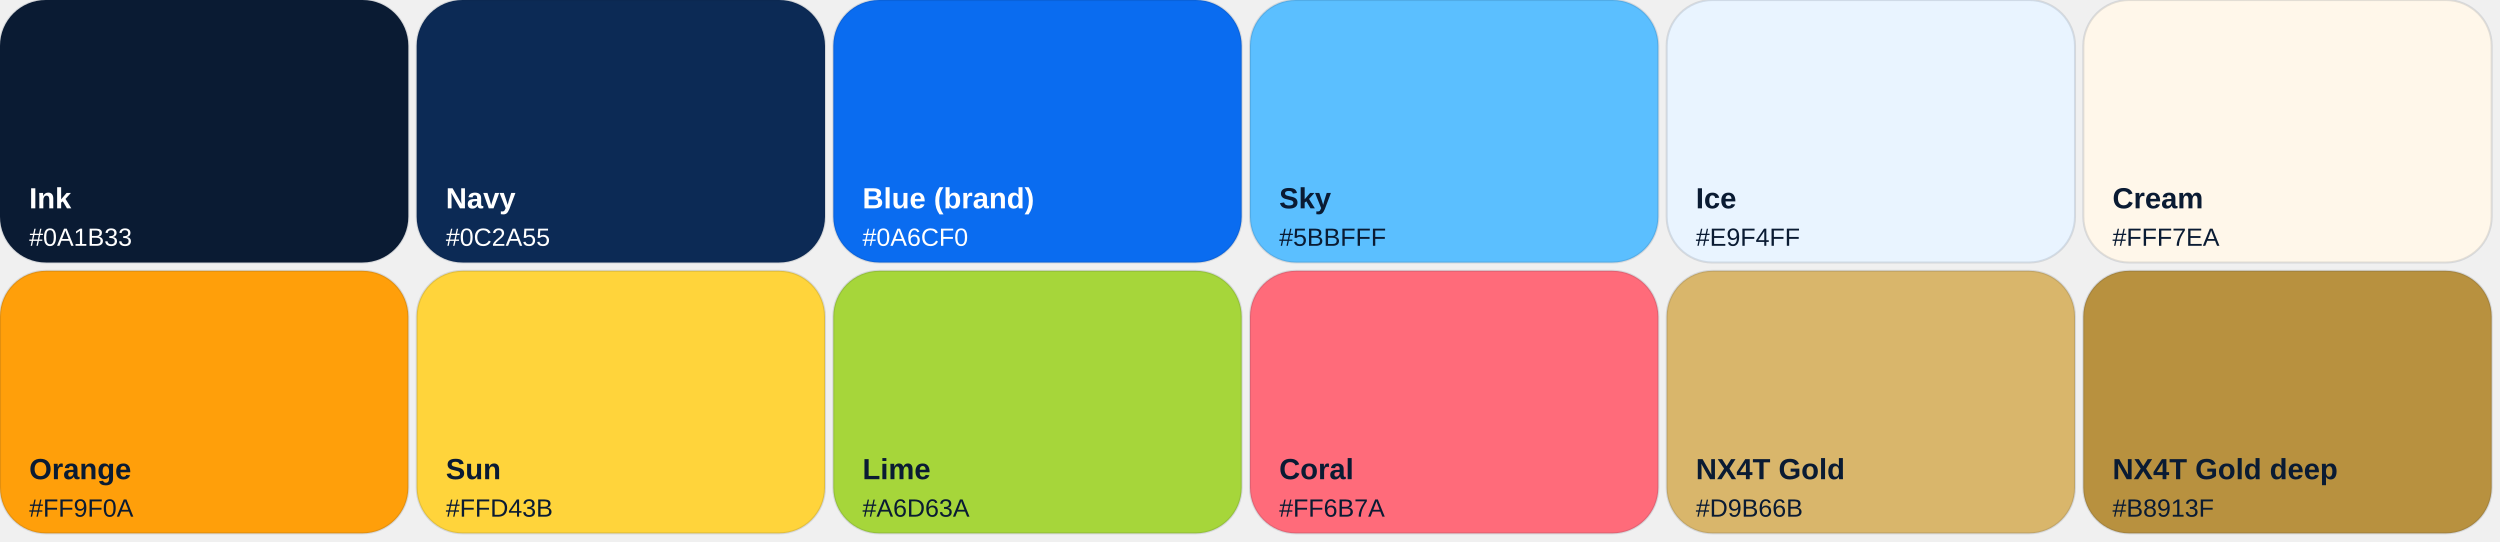
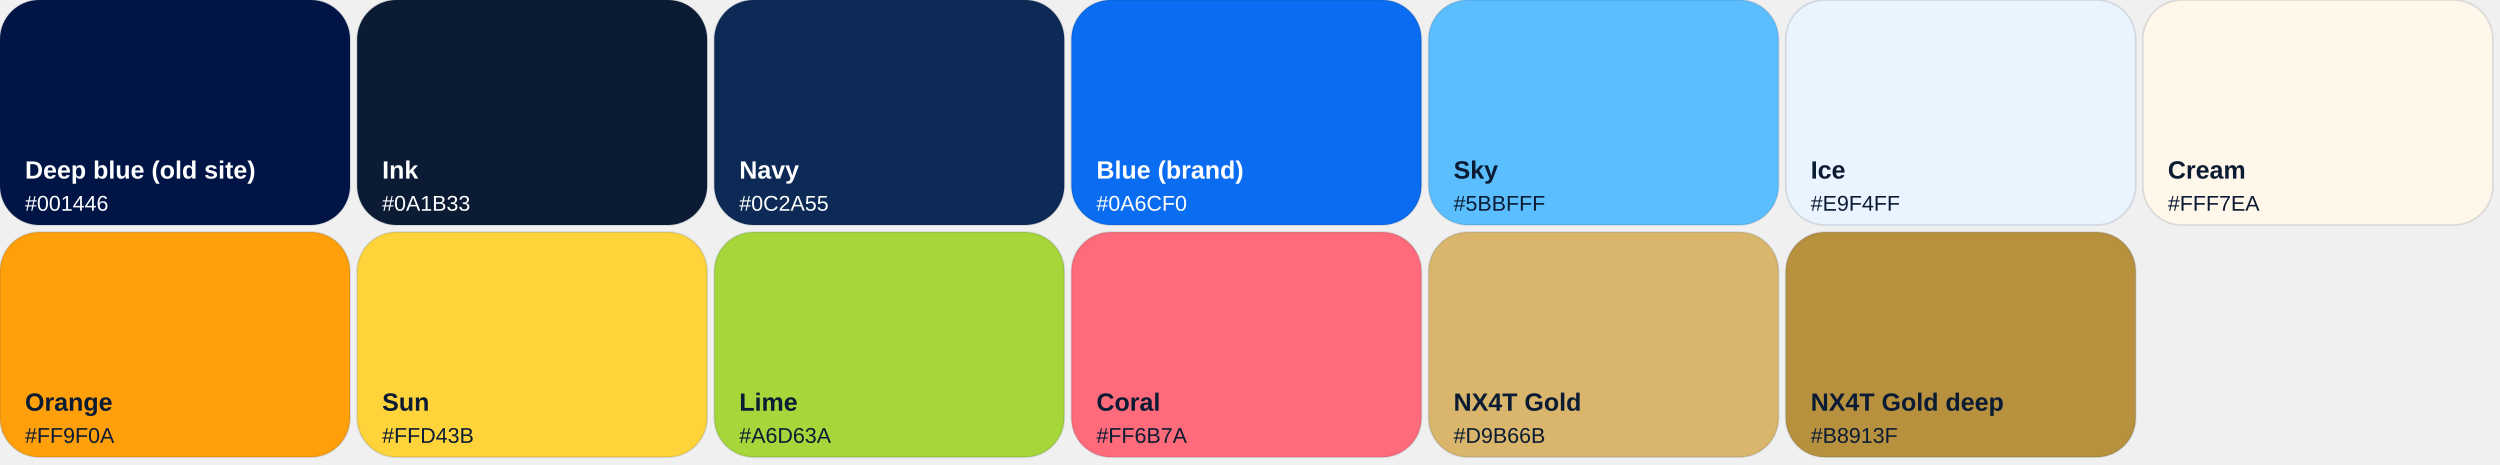
- <svg xmlns="http://www.w3.org/2000/svg" width="1200" height="260" viewBox="0 0 1200 260">
-   <rect x="0" y="0" width="196" height="126" rx="22" fill="#0A1B33" stroke="#0A1B33" stroke-opacity=".12" />
-   <text x="14" y="100" font-family="Arial" font-size="14" font-weight="700" fill="#fff">Ink</text>
-   <text x="14" y="118" font-family="Arial" font-size="12" fill="#fff">#0A1B33</text>
-   <rect x="200" y="0" width="196" height="126" rx="22" fill="#0C2A55" stroke="#0A1B33" stroke-opacity=".12" />
-   <text x="214" y="100" font-family="Arial" font-size="14" font-weight="700" fill="#fff">Navy</text>
-   <text x="214" y="118" font-family="Arial" font-size="12" fill="#fff">#0C2A55</text>
-   <rect x="400" y="0" width="196" height="126" rx="22" fill="#0A6CF0" stroke="#0A1B33" stroke-opacity=".12" />
-   <text x="414" y="100" font-family="Arial" font-size="14" font-weight="700" fill="#fff">Blue (brand)</text>
-   <text x="414" y="118" font-family="Arial" font-size="12" fill="#fff">#0A6CF0</text>
-   <rect x="600" y="0" width="196" height="126" rx="22" fill="#5BBFFF" stroke="#0A1B33" stroke-opacity=".12" />
-   <text x="614" y="100" font-family="Arial" font-size="14" font-weight="700" fill="#0A1B33">Sky</text>
-   <text x="614" y="118" font-family="Arial" font-size="12" fill="#0A1B33">#5BBFFF</text>
-   <rect x="800" y="0" width="196" height="126" rx="22" fill="#E9F4FF" stroke="#0A1B33" stroke-opacity=".12" />
-   <text x="814" y="100" font-family="Arial" font-size="14" font-weight="700" fill="#0A1B33">Ice</text>
-   <text x="814" y="118" font-family="Arial" font-size="12" fill="#0A1B33">#E9F4FF</text>
-   <rect x="1000" y="0" width="196" height="126" rx="22" fill="#FFF7EA" stroke="#0A1B33" stroke-opacity=".12" />
-   <text x="1014" y="100" font-family="Arial" font-size="14" font-weight="700" fill="#0A1B33">Cream</text>
-   <text x="1014" y="118" font-family="Arial" font-size="12" fill="#0A1B33">#FFF7EA</text>
+ <svg xmlns="http://www.w3.org/2000/svg" width="1400" height="260" viewBox="0 0 1400 260">
+   <rect x="0" y="0" width="196" height="126" rx="22" fill="#001446" stroke="#0A1B33" stroke-opacity=".12" />
+   <text x="14" y="100" font-family="Arial" font-size="14" font-weight="700" fill="#fff">Deep blue (old site)</text>
+   <text x="14" y="118" font-family="Arial" font-size="12" fill="#fff">#001446</text>
+   <rect x="200" y="0" width="196" height="126" rx="22" fill="#0A1B33" stroke="#0A1B33" stroke-opacity=".12" />
+   <text x="214" y="100" font-family="Arial" font-size="14" font-weight="700" fill="#fff">Ink</text>
+   <text x="214" y="118" font-family="Arial" font-size="12" fill="#fff">#0A1B33</text>
+   <rect x="400" y="0" width="196" height="126" rx="22" fill="#0C2A55" stroke="#0A1B33" stroke-opacity=".12" />
+   <text x="414" y="100" font-family="Arial" font-size="14" font-weight="700" fill="#fff">Navy</text>
+   <text x="414" y="118" font-family="Arial" font-size="12" fill="#fff">#0C2A55</text>
+   <rect x="600" y="0" width="196" height="126" rx="22" fill="#0A6CF0" stroke="#0A1B33" stroke-opacity=".12" />
+   <text x="614" y="100" font-family="Arial" font-size="14" font-weight="700" fill="#fff">Blue (brand)</text>
+   <text x="614" y="118" font-family="Arial" font-size="12" fill="#fff">#0A6CF0</text>
+   <rect x="800" y="0" width="196" height="126" rx="22" fill="#5BBFFF" stroke="#0A1B33" stroke-opacity=".12" />
+   <text x="814" y="100" font-family="Arial" font-size="14" font-weight="700" fill="#0A1B33">Sky</text>
+   <text x="814" y="118" font-family="Arial" font-size="12" fill="#0A1B33">#5BBFFF</text>
+   <rect x="1000" y="0" width="196" height="126" rx="22" fill="#E9F4FF" stroke="#0A1B33" stroke-opacity=".12" />
+   <text x="1014" y="100" font-family="Arial" font-size="14" font-weight="700" fill="#0A1B33">Ice</text>
+   <text x="1014" y="118" font-family="Arial" font-size="12" fill="#0A1B33">#E9F4FF</text>
+   <rect x="1200" y="0" width="196" height="126" rx="22" fill="#FFF7EA" stroke="#0A1B33" stroke-opacity=".12" />
+   <text x="1214" y="100" font-family="Arial" font-size="14" font-weight="700" fill="#0A1B33">Cream</text>
+   <text x="1214" y="118" font-family="Arial" font-size="12" fill="#0A1B33">#FFF7EA</text>
  <rect x="0" y="130" width="196" height="126" rx="22" fill="#FF9F0A" stroke="#0A1B33" stroke-opacity=".12" />
  <text x="14" y="230" font-family="Arial" font-size="14" font-weight="700" fill="#0A1B33">Orange</text>
  <text x="14" y="248" font-family="Arial" font-size="12" fill="#0A1B33">#FF9F0A</text>
  <rect x="200" y="130" width="196" height="126" rx="22" fill="#FFD43B" stroke="#0A1B33" stroke-opacity=".12" />
  <text x="214" y="230" font-family="Arial" font-size="14" font-weight="700" fill="#0A1B33">Sun</text>
  <text x="214" y="248" font-family="Arial" font-size="12" fill="#0A1B33">#FFD43B</text>
  <rect x="400" y="130" width="196" height="126" rx="22" fill="#A6D63A" stroke="#0A1B33" stroke-opacity=".12" />
  <text x="414" y="230" font-family="Arial" font-size="14" font-weight="700" fill="#0A1B33">Lime</text>
  <text x="414" y="248" font-family="Arial" font-size="12" fill="#0A1B33">#A6D63A</text>
  <rect x="600" y="130" width="196" height="126" rx="22" fill="#FF6B7A" stroke="#0A1B33" stroke-opacity=".12" />
  <text x="614" y="230" font-family="Arial" font-size="14" font-weight="700" fill="#0A1B33">Coral</text>
  <text x="614" y="248" font-family="Arial" font-size="12" fill="#0A1B33">#FF6B7A</text>
  <rect x="800" y="130" width="196" height="126" rx="22" fill="#D9B66B" stroke="#0A1B33" stroke-opacity=".12" />
  <text x="814" y="230" font-family="Arial" font-size="14" font-weight="700" fill="#0A1B33">NX4T Gold</text>
  <text x="814" y="248" font-family="Arial" font-size="12" fill="#0A1B33">#D9B66B</text>
  <rect x="1000" y="130" width="196" height="126" rx="22" fill="#B8913F" stroke="#0A1B33" stroke-opacity=".12" />
  <text x="1014" y="230" font-family="Arial" font-size="14" font-weight="700" fill="#0A1B33">NX4T Gold deep</text>
  <text x="1014" y="248" font-family="Arial" font-size="12" fill="#0A1B33">#B8913F</text>
</svg>
